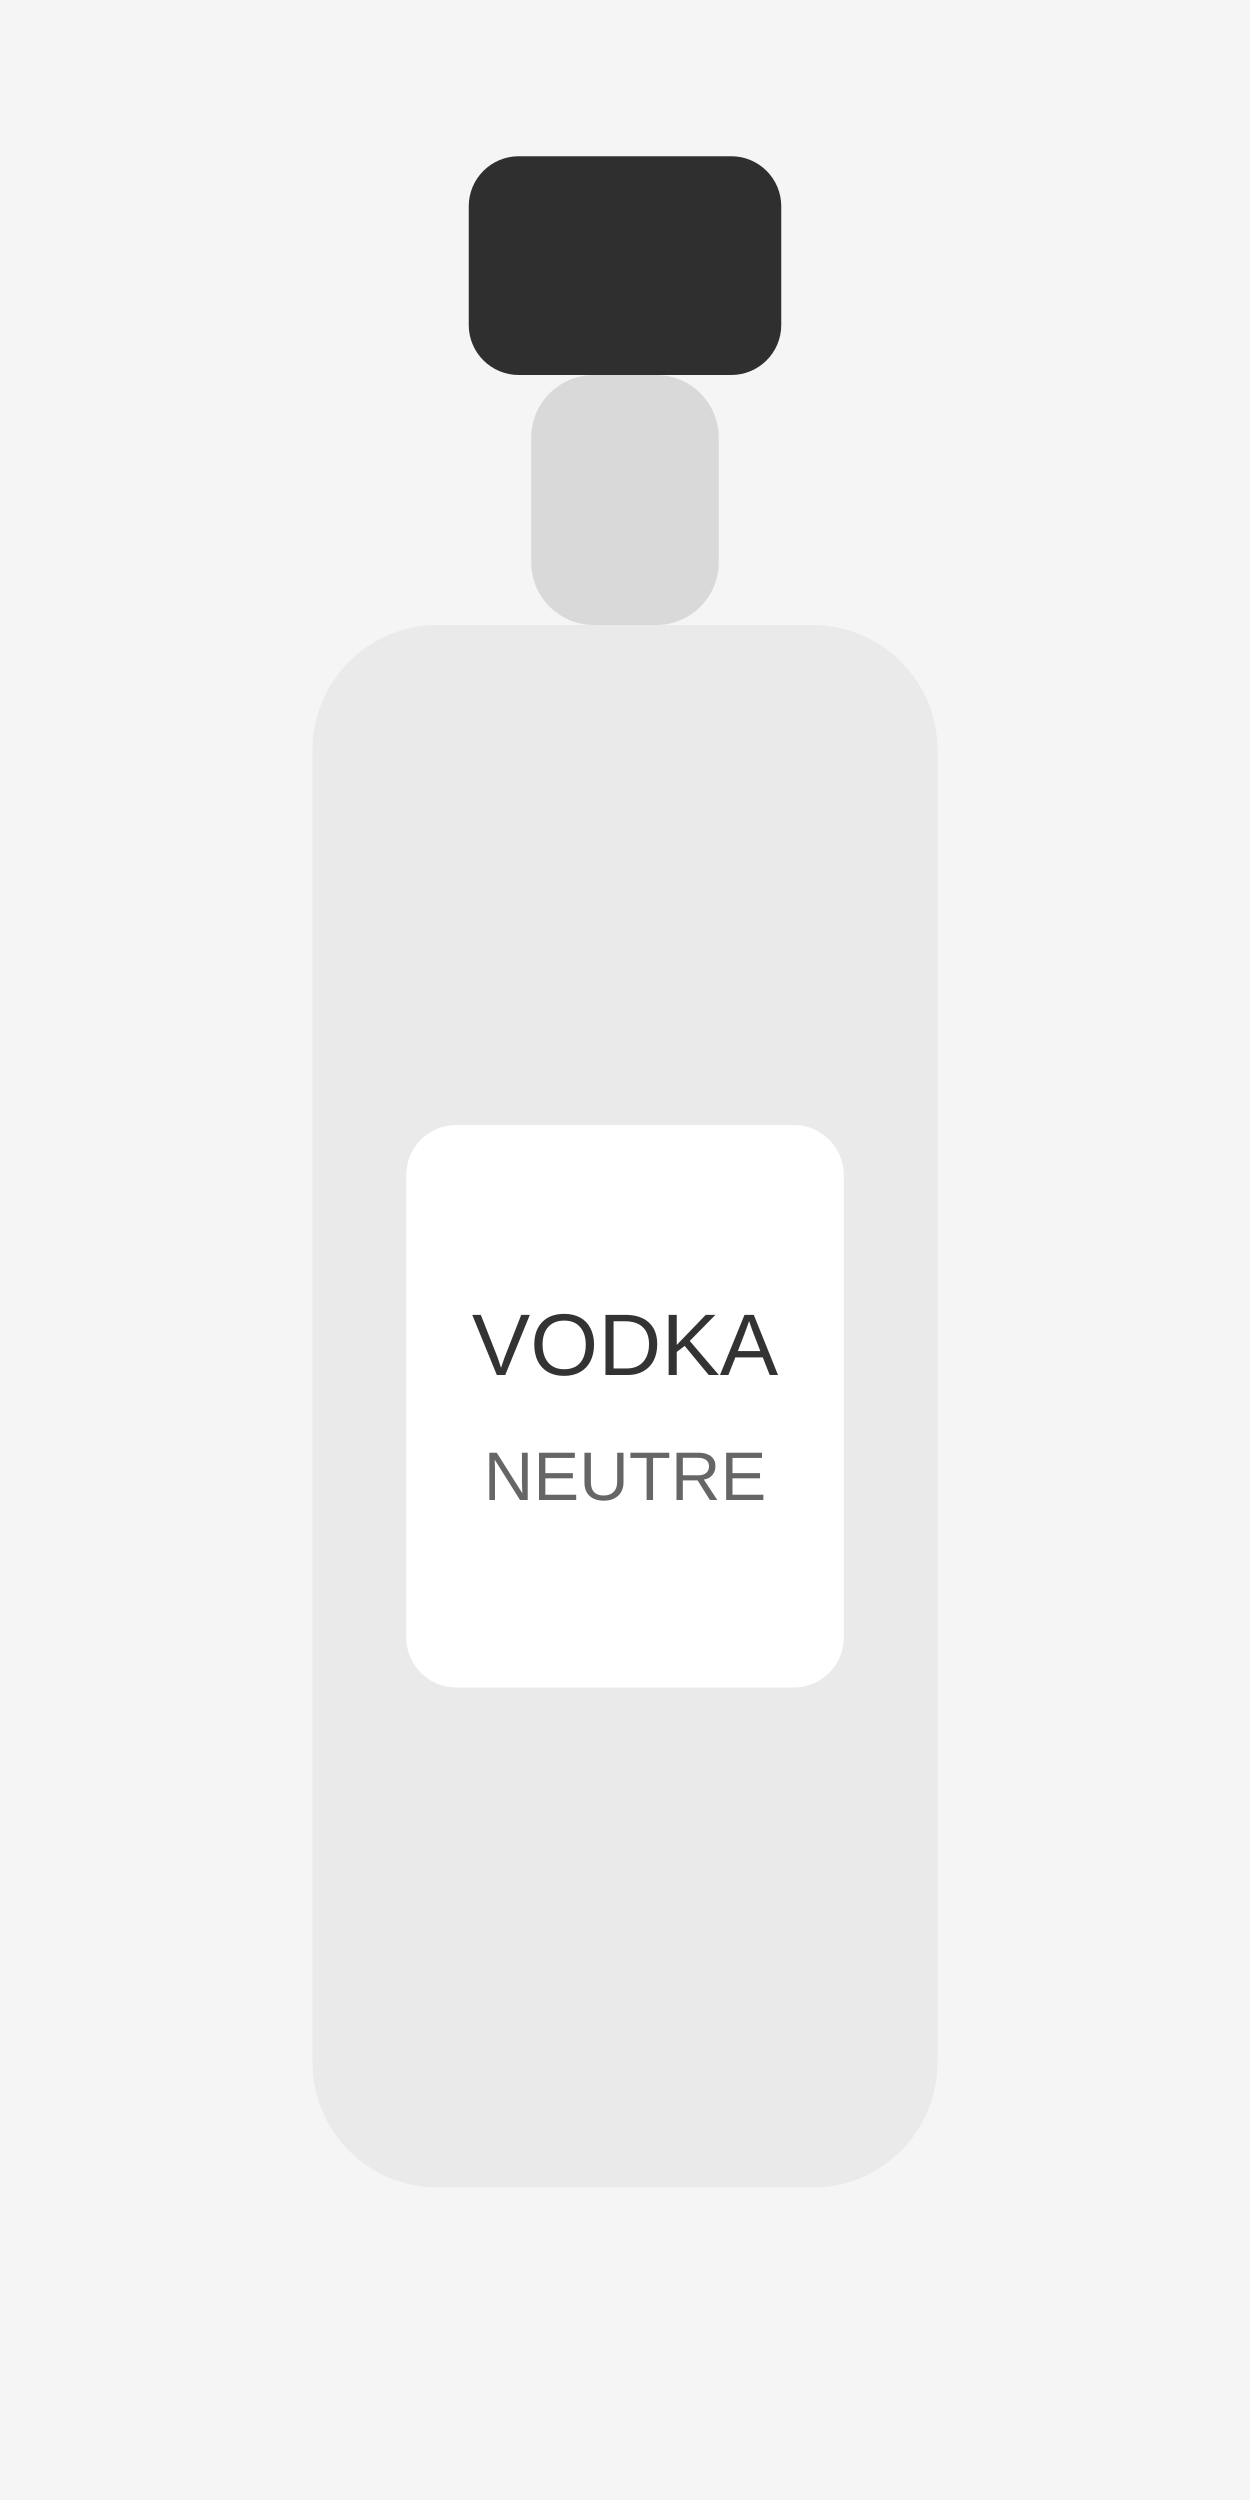
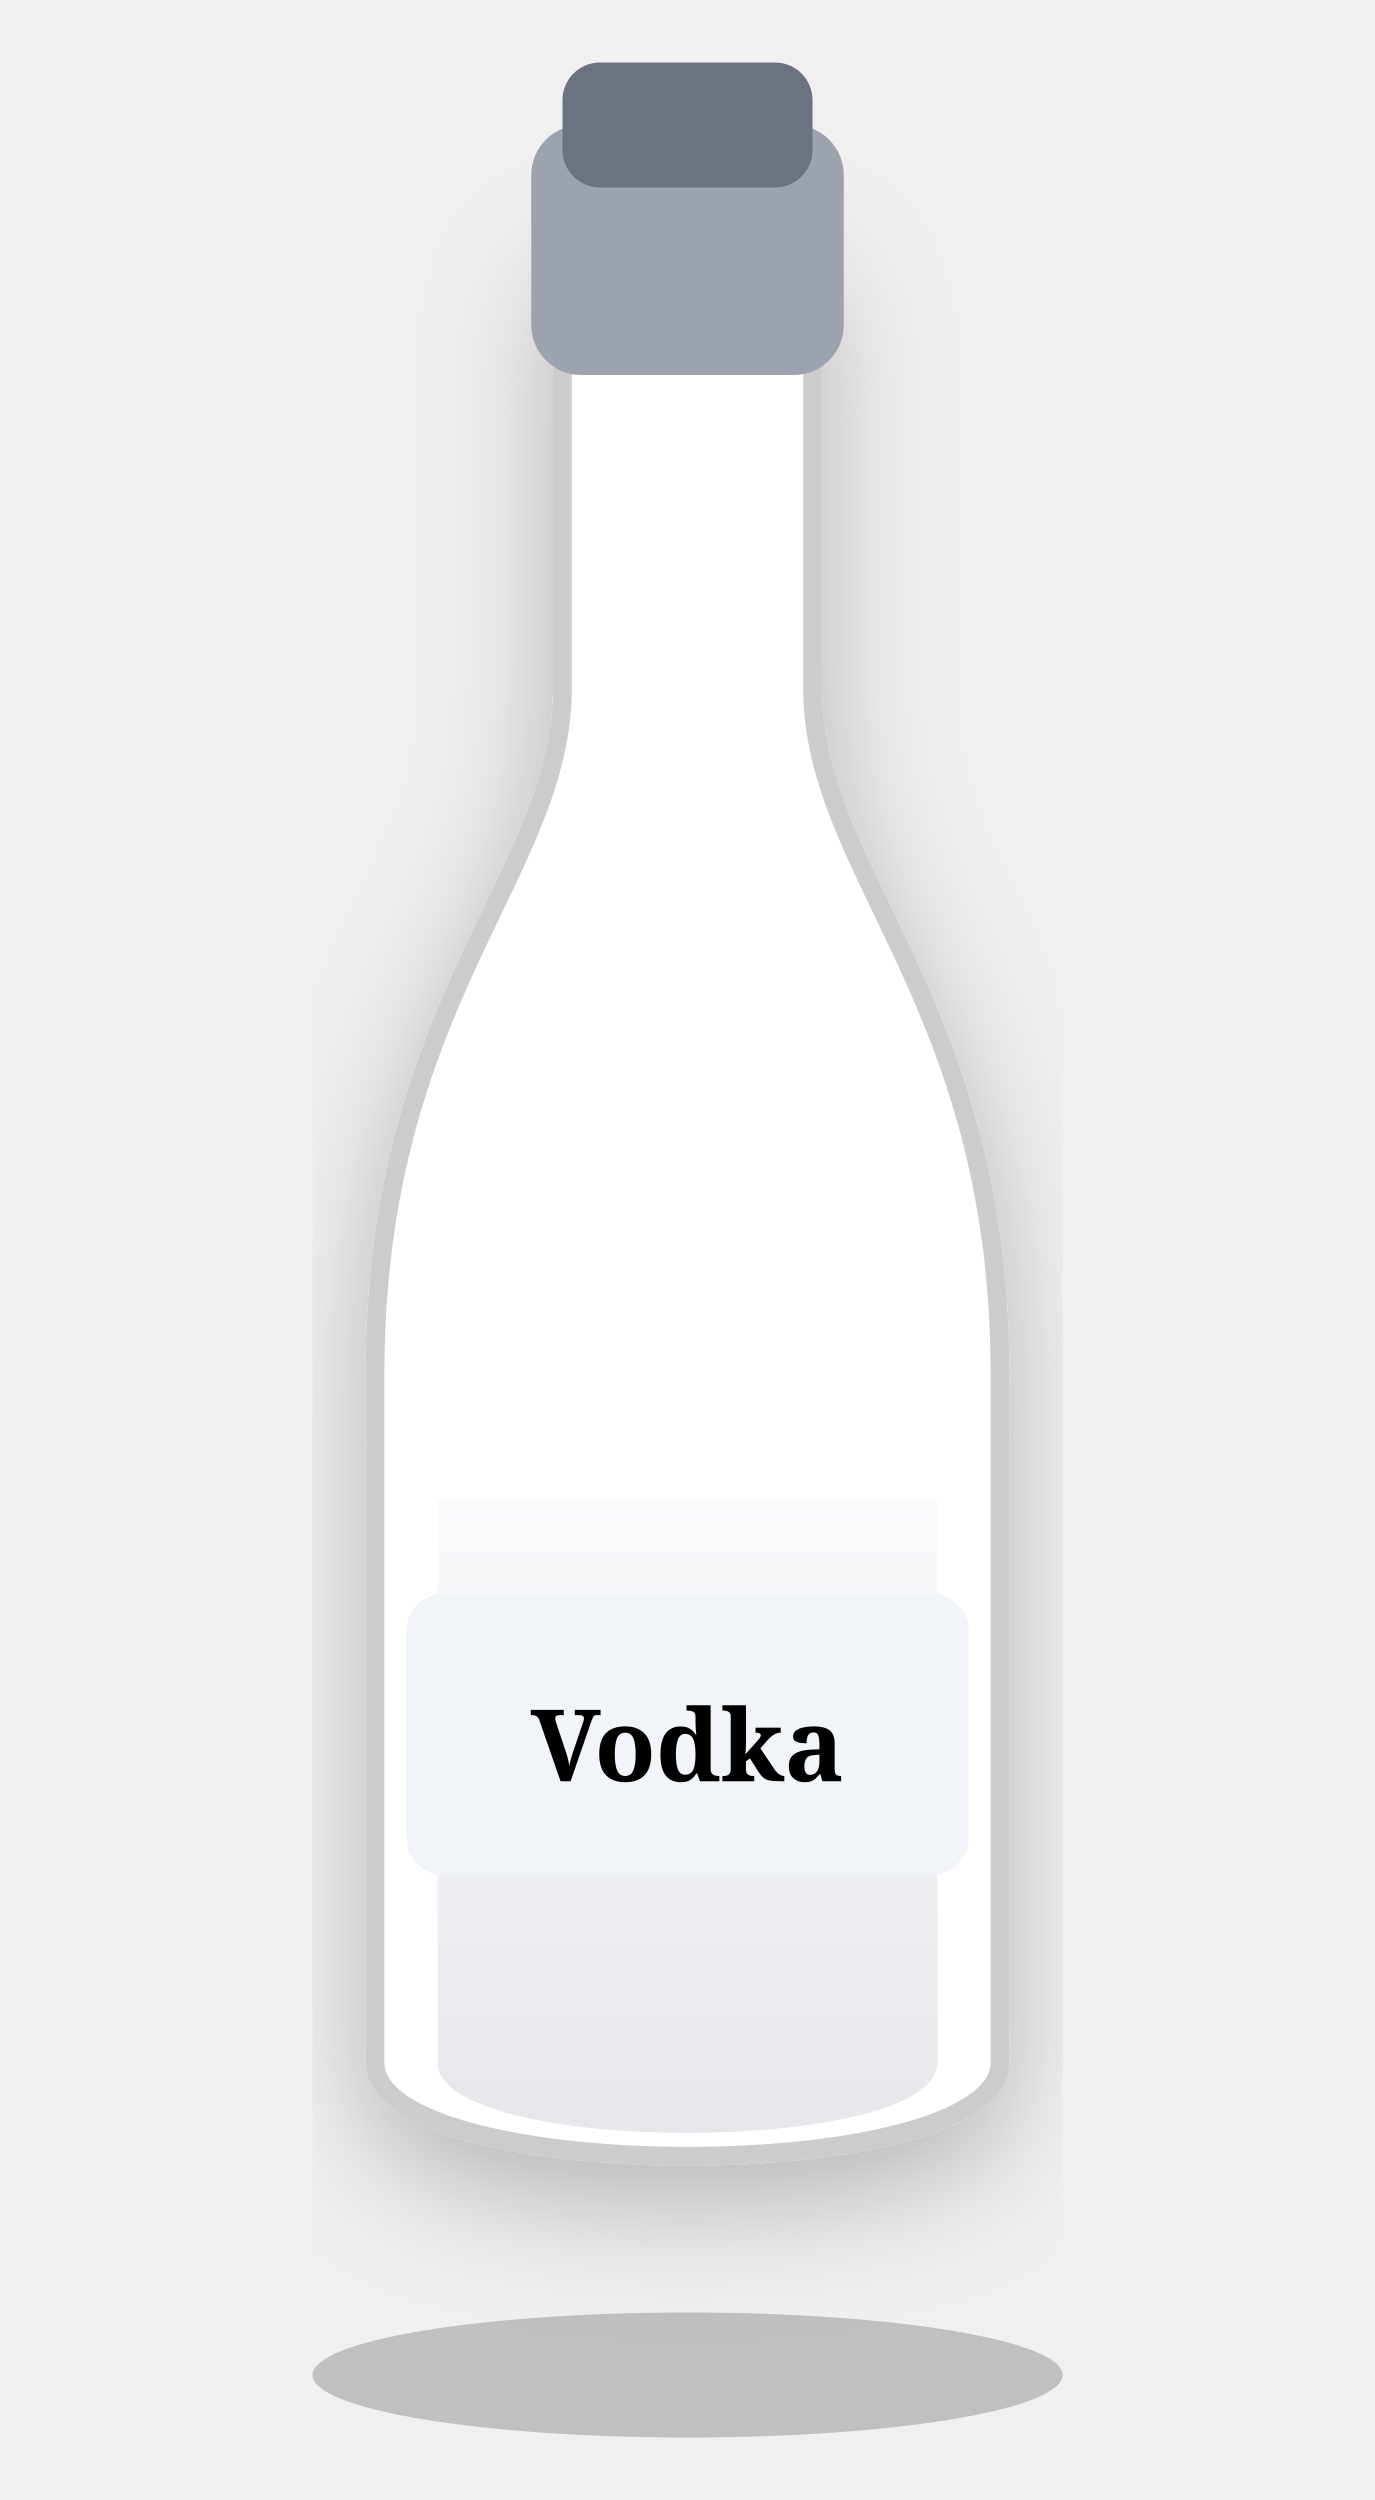
- <svg xmlns="http://www.w3.org/2000/svg" width="200" height="400" viewBox="0 0 200 400">
-   <rect width="200" height="400" fill="#f5f5f5" />
-   <rect x="75" y="25" width="50" height="35" rx="8" fill="#2f2f2f" />
-   <rect x="85" y="60" width="30" height="40" rx="10" fill="#d9d9d9" />
-   <rect x="50" y="100" width="100" height="250" rx="20" fill="#eaeaea" />
-   <rect x="65" y="180" width="70" height="90" rx="8" fill="#ffffff" />
-   <text x="100" y="220" text-anchor="middle" font-size="14" fill="#333" font-family="Arial, Helvetica, sans-serif">
-     VODKA
-   </text>
-   <text x="100" y="240" text-anchor="middle" font-size="11" fill="#666" font-family="Arial, Helvetica, sans-serif">
-     NEUTRE
-   </text>
+ <svg xmlns="http://www.w3.org/2000/svg" width="220" height="400" viewBox="0 0 220 400">
+   <defs>
+     <linearGradient id="liquidVodka" x1="0" y1="0" x2="0" y2="1">
+       <stop offset="0%" stop-color="#f8fafc" />
+       <stop offset="100%" stop-color="#e5e7eb" />
+     </linearGradient>
+     <filter id="shadow">
+       <feDropShadow dx="0" dy="6" stdDeviation="10" flood-opacity="0.25" />
+     </filter>
+   </defs>
+   <ellipse cx="110" cy="380" rx="60" ry="10" opacity="0.2" />
+   <path d="M90 40 L130 40 L130 110 C130 140 160 160 160 220 L160 330 C160 350 60 350 60 330 L60 220 C60 160 90 140 90 110 Z" fill="#ffffff" stroke="#ccc" stroke-width="3" filter="url(#shadow)" />
+   <path d="M70 240 L150 240 L150 330 C150 345 70 345 70 330 Z" fill="url(#liquidVodka)" />
+   <rect x="85" y="20" width="50" height="40" rx="8" fill="#9ca3af" />
+   <rect x="90" y="10" width="40" height="20" rx="6" fill="#6b7280" />
+   <rect x="65" y="255" width="90" height="45" rx="6" fill="#f1f5f9" />
+   <text x="110" y="285" text-anchor="middle" font-size="16" font-family="Georgia" font-weight="bold">Vodka</text>
</svg>
